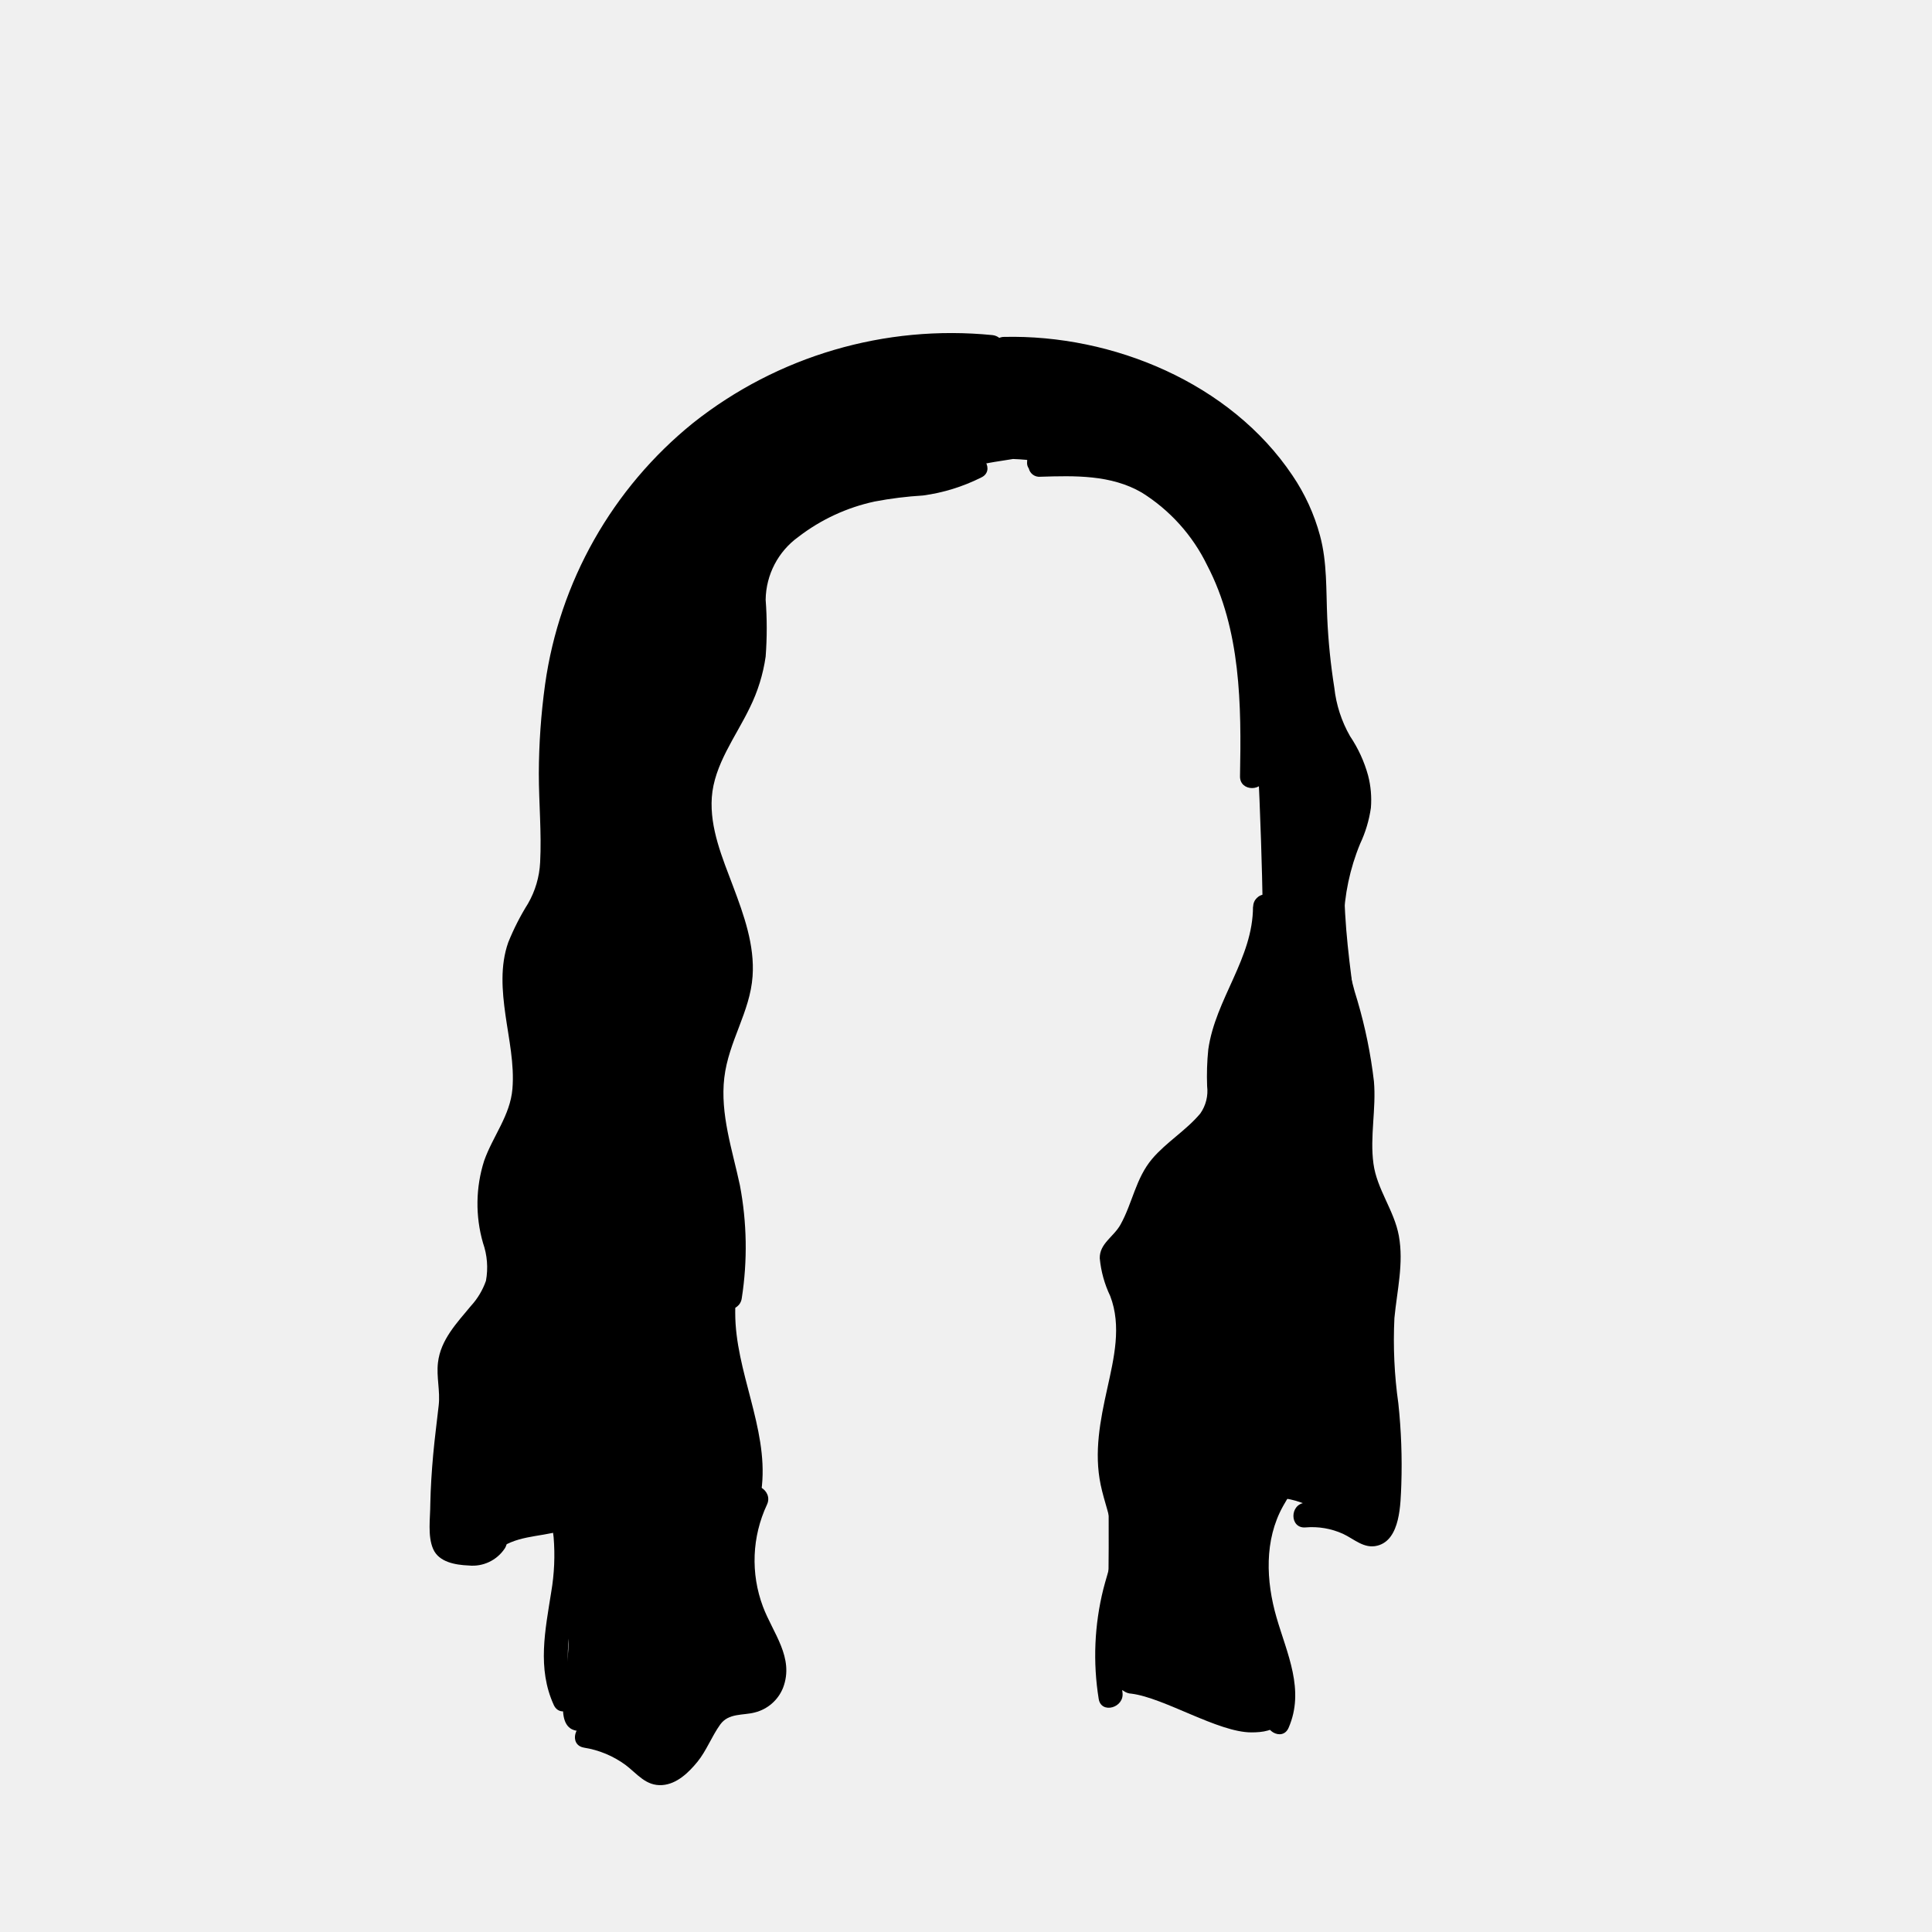
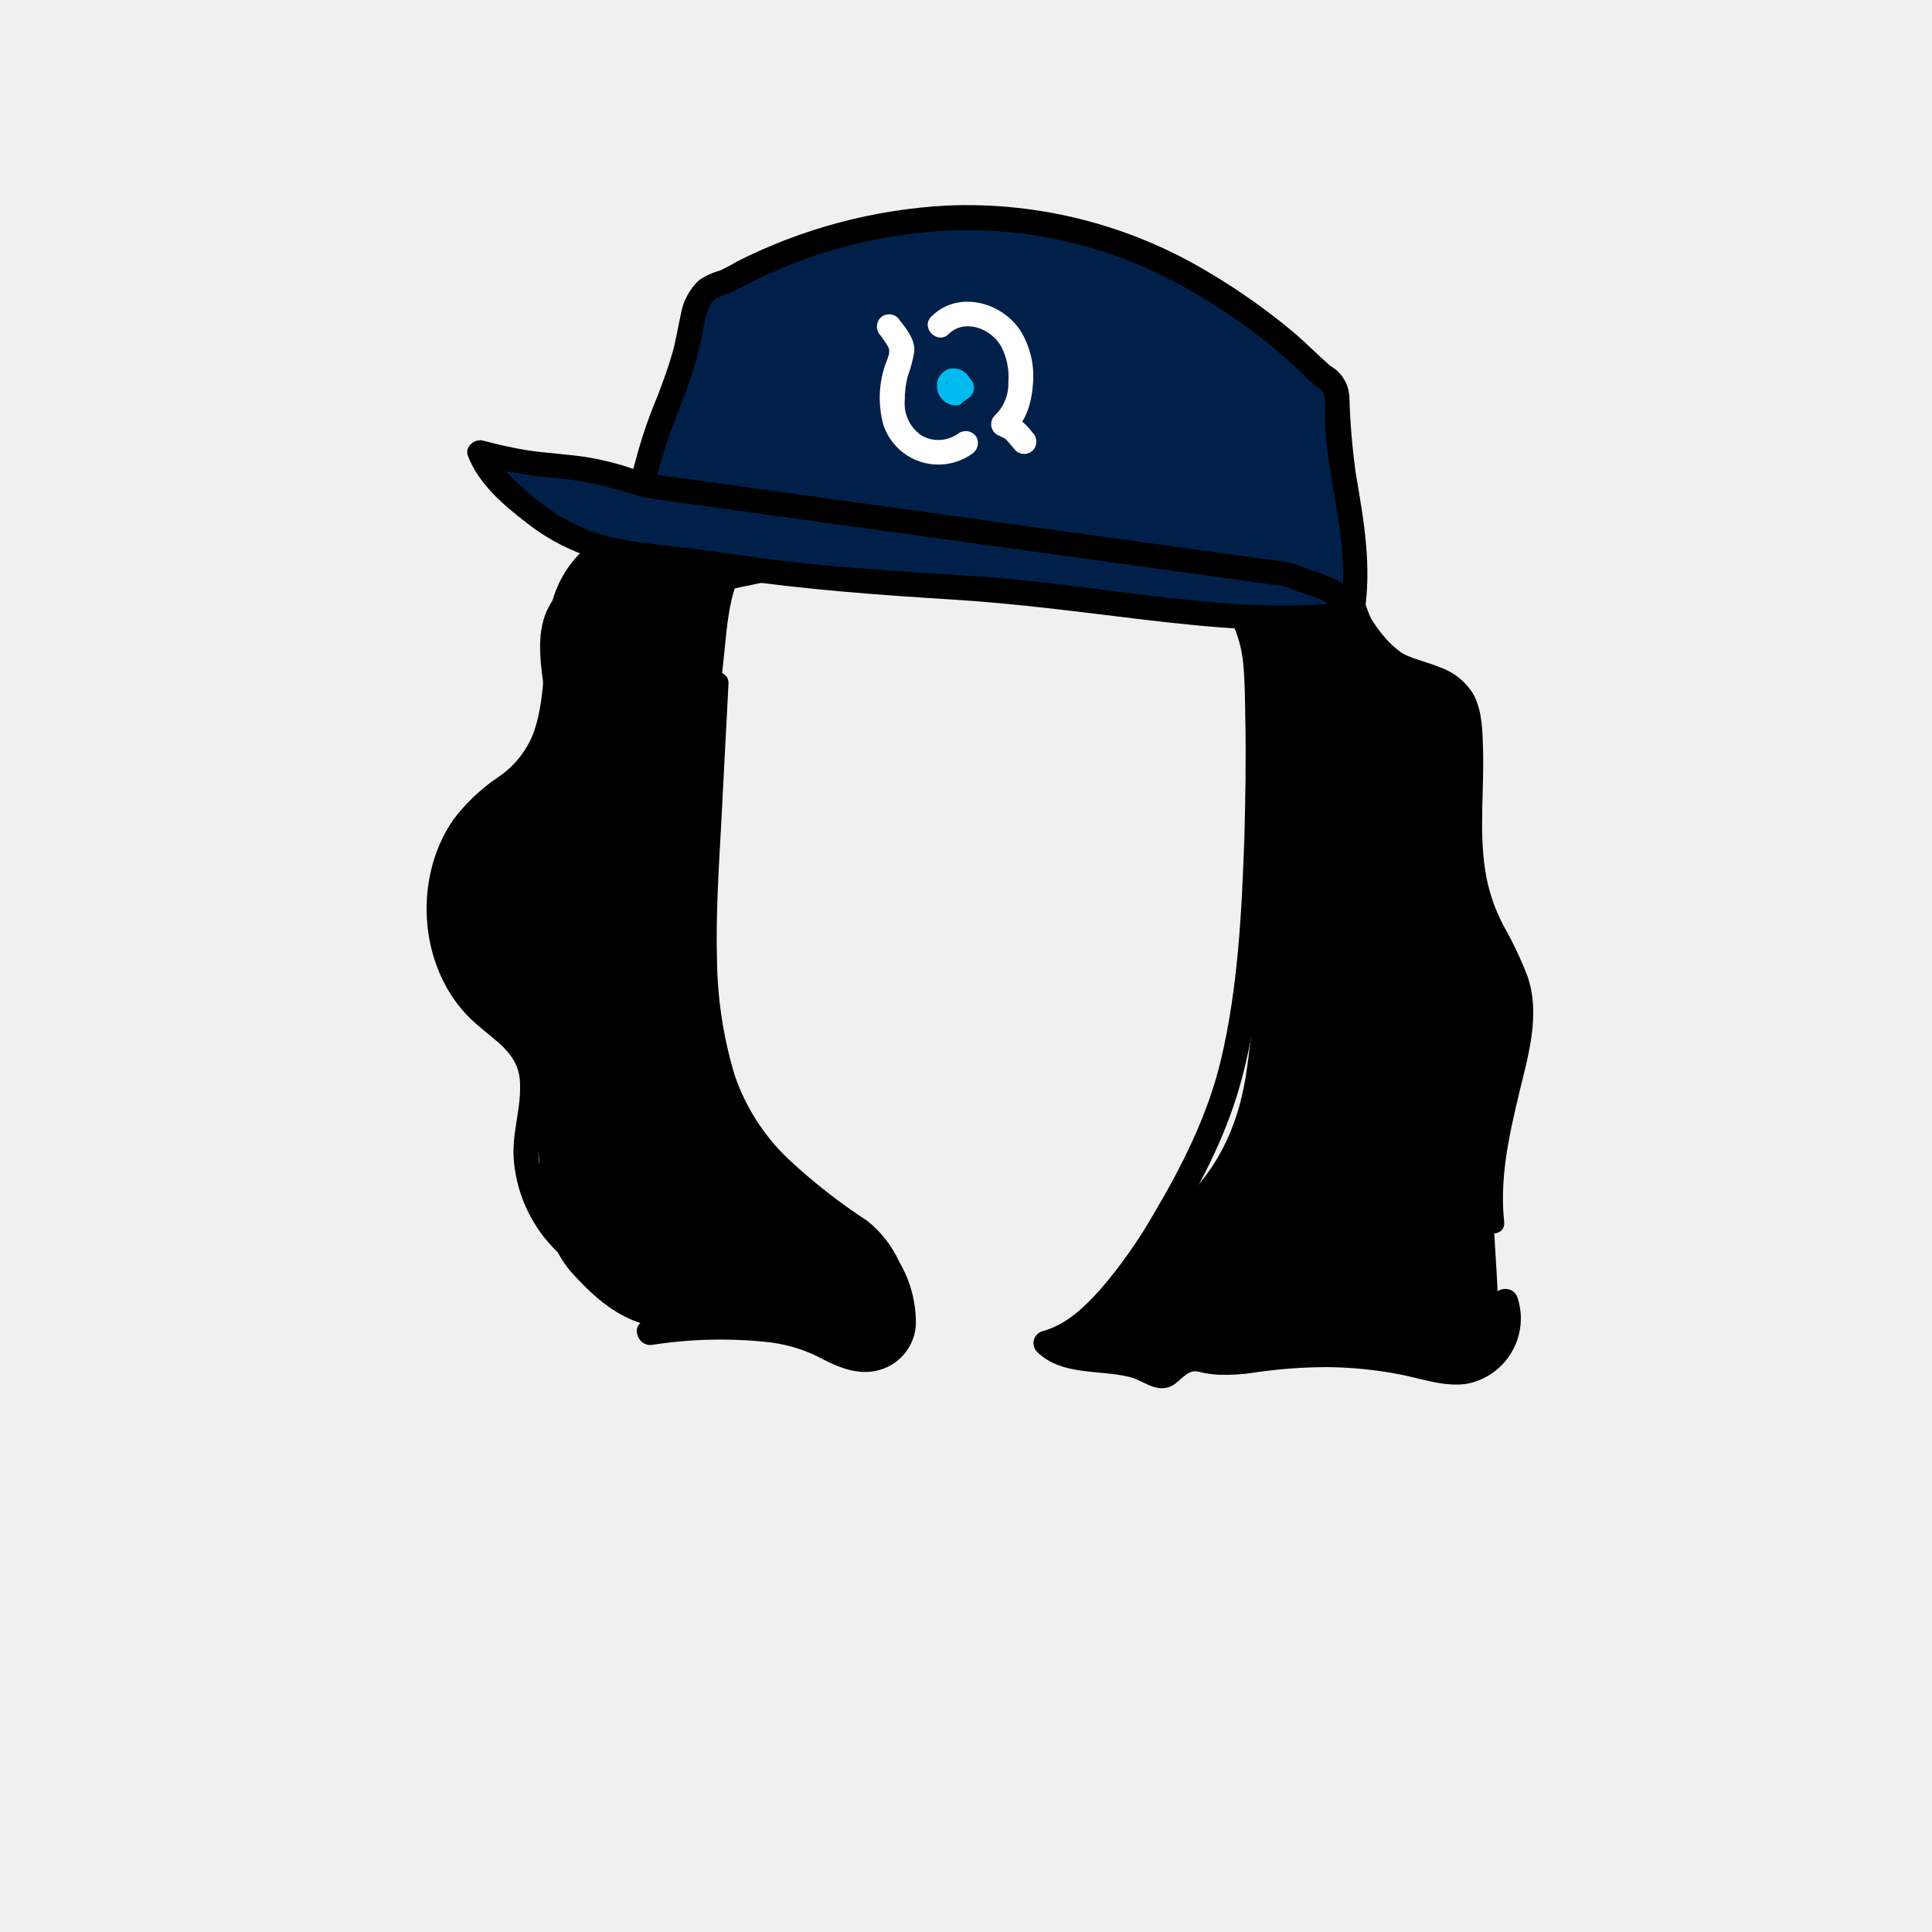
<svg xmlns="http://www.w3.org/2000/svg" viewBox="0 0 235 235">
  <g id="hair-8">
    <g class="c-hair">
-       <path d="M166.24,144.31c-.39-3.4-.85-4.86-.65-8.28.6-10.23-2.56-20.41-2-30.64q-.64-.17-1.29-.27a16.13,16.13,0,0,0,3-7.38c.13-.92-2.56-8.93-3-9.74-1.1-2.12-1.32-5.26-1.85-7.07-2.35-8-.89-15.32-5.33-22.46-3.13-5-8.18-8.71-13.61-11.19a54.34,54.34,0,0,0-6.14-2.36c-1.57-1.7-5.41-2.27-9.1-2.49L124.43,42,122,41.87c.09.14.17.28.25.42-1.07,0-2,0-2.78-.07L118.15,42a47.39,47.39,0,0,0-32,9.92,46.47,46.47,0,0,0-17,28.61c-1.39,8.49-.39,17.38-3.06,25.57-1.18,3.63-3.08,7.07-3.6,10.86-.79,5.65,1.57,11.37.86,17-.59,4.66-3.24,9.07-2.79,13.75.16,1.69,1.53,3.61.63,5.06-10.94,17.58-6,25.1-7.43,31.91a4.07,4.07,0,0,0,6.57,4c2.33-1.93,5.12-1.68,7.9-2.47-.23,14.32,2,6.19.32,20.41-.57,4.88,2.39,3.73,2.78,4S79.17,215,79.58,215c5.72,0,5.68-9.09,11.4-9.09a5.47,5.47,0,0,0,2.24-.31c2-.85,2.27-3.65,1.43-5.64s-2.41-3.61-3.18-5.62c-1.66-4.33.74-9,1.21-13.63.71-7.09-3.25-13.91-3.25-21,0-4.81.25-8.32-.52-13.07-.64-4-1.46-8.8-1.89-12.8-.72-6.58,4-12.8,3.55-19.4-.38-5.54-4.32-10.37-4.73-15.91-.56-7.78,5.88-14.5,6.52-22.26.2-2.41-.17-4.89.5-7.22,1.46-5.14,7.2-7.68,12.36-9.22a131.62,131.62,0,0,1,18-4,27.77,27.77,0,0,1,3.07.28v.12l.39-.08c3.39.4,8,.94,8.16.35a20.59,20.59,0,0,1,7.82,4.22c4.44,3.83,7.23,9.26,8.71,14.9,1.41,5.38,2.1,27.19,2.21,34.2-1.63,4.36-3.49,14.12-5,17.55s1,6.66-1.61,9.31c-3,3-3.43,4-6.71,6.79l-5.43,9.74c1,3,2.4,5.88,2.91,9,.9,5.57-3,8.29-2.91,13.94,0,3.92.06,11.71,0,15.63-.06,4.63-.42,8.21-.09,12.83,0,.41,1.64.81,1.95,1.08a1.71,1.71,0,0,0,.94.32c4,.51,10.54,4.71,14.58,4.71,1.32,0,2.89-.17,3.51-1.32.29-.54-1-5-1.07-5.62-.16-6.58-3.87-13-2.17-19.35,1-3.64,5.35-5.45,5.72-9.19.38-3.92-3.49,10.84-2.53,7,1.74,0,3.34.85,5,1.42s5.93,4.17,7.29,3.1,1.29-27.95,1.49-29.59C169.92,152.72,167.17,152.36,166.24,144.31Z" />
+       <path d="M184.67,118.84c-.92-3-3.14-5.33-4.5-8.12-3.71-7.64-.38-16.91-2.36-25.17a6.52,6.52,0,0,0-1.19-2.7c-1.16-1.4-3.1-1.8-4.73-2.6-8.55-4.23-7.92-19-17-22-1.83-.61-3.85-.62-5.6-1.45-2-1-3.35-2.86-4.92-4.43C139,46.91,130.64,45.51,123,46s-15.16,2.56-22.83,2.93c-3.94.18-8.3.06-11.27,2.64-2.5,2.18-3.3,5.68-5,8.51-2.3,3.77-6.21,6.25-10.14,8.26-2.35,1.2-4.85,2.36-6.4,4.49-3.83,5.28.31,12.73-.88,19.15-.78,4.21-7.77,4.85-10.3,8.3s-2.34,13.36-1.3,17.51c.87,3.51,4.58,4.78,6.65,7.74,3.08,4.39,5,8.41,3.75,13.62l.27,1.56c.25,5,.67,10.38,4,14.09,4.06,4.54,8,7.23,14.1,6.74s8.43-1.81,13.85,1a76.37,76.37,0,0,0,9.19,3.76c1.89.53,2.08-7,3.22-10-3-1.55-1.7-2.53-4.73-4.75-6.1-4.46-12.19-9.73-15-15.68-3-6.22-3.88-10.53-4.42-17.67-1.15-15,1-25.22,2.48-40.18,1.15-11.92,3.34-9.48,13.6-11.65,12.07-2.55,17.52-1.7,25.46-.35s7.53-2.36,12.59,1.07c4.33,2.93,10.7,5,11.68,11.08.78,4.75,1,2.49,1.47,9.45,1.23,16.41.79,25.83-1.33,42.1-.89,6.82-3.4,12.28-8,16.57L136.48,156c-1.46,1-6.89,5.84-9.27,7.34,8.07,3.73,19,2.77,26.4,2.58,4.35-.11,8.66-1.1,13-.91,4.5.2,9,1.66,13.43,1.09a2.62,2.62,0,0,0,1.44-.51,2.79,2.79,0,0,0,.68-2c.54-9.77-1.92-19.73.31-29.26C183.67,129.18,186.24,123.9,184.67,118.84Z" />
    </g>
-     <path id="stroke" d="M67.51,139.11c-1,4.58-2.07,9.3-1.59,14,.46,4.46,2.17,8.76,1.78,13.29-.2,2.32-.83,4.58-1.19,6.87a25,25,0,0,0-.17,6.91c.26,2.27.73,4.51,1,6.79a26.64,26.64,0,0,1-.29,6.67c-.73,4.64-1.73,9.29.31,13.75.81,1.75,3.39.23,2.59-1.51-1.7-3.73-.53-8,.06-11.88a28.89,28.89,0,0,0,.4-6.09c-.13-2.26-.56-4.49-.89-6.73a23.59,23.59,0,0,1-.14-6.66c.29-2.13.85-4.22,1.16-6.36.64-4.41-.38-8.44-1.21-12.74-1-5.28,0-10.37,1.12-15.53.42-1.88-2.47-2.69-2.89-.8Z" />
-     <path id="stroke-2" data-name="stroke" d="M158.59,139.41c.67,4.75-.42,9.52-1.34,14.15s-1.62,9.34-1,14.14a29.93,29.93,0,0,1,.47,7.13c-.27,2.36-1.62,4.17-2.82,6.13a19.12,19.12,0,0,0-2.32,12.85,43.11,43.11,0,0,0,1.93,7.21c.79,2.38,1.71,5.18.64,7.63-.77,1.75,1.82,3.28,2.59,1.51,2-4.6-.19-9-1.47-13.42s-1.51-9.42.8-13.55c1.15-2.07,2.65-3.91,3.29-6.24a18.71,18.71,0,0,0,.15-7.23,42.28,42.28,0,0,1-.5-7.37,53.43,53.43,0,0,1,1-7.33c1.07-5.44,2.25-10.84,1.47-16.41-.26-1.9-3.15-1.09-2.89.8Z" />
-     <path id="stroke-3" data-name="stroke" d="M152.41,110.27c0,6.33-4.57,11.23-5.44,17.38a31.75,31.75,0,0,0-.14,4.47,4.76,4.76,0,0,1-.83,3.32c-1.73,2.07-4.13,3.48-5.86,5.52-2,2.37-2.38,5.36-3.85,8-.82,1.48-2.56,2.3-2.52,4.1a13.6,13.6,0,0,0,1.27,4.58c1.41,3.67.45,7.58-.36,11.27-.86,3.87-1.62,7.75-.8,11.69.43,2.07,1.25,4.07,1.48,6.18.26,2.27-.6,4.33-1.15,6.49a33.29,33.29,0,0,0-.57,13.37c.29,1.9,3.18,1.09,2.89-.8a33.07,33.07,0,0,1,1.27-14.22,13.72,13.72,0,0,0,.32-6.52c-.44-2.24-1.34-4.38-1.56-6.66-.46-4.69,1.36-9.27,2-13.86a16.38,16.38,0,0,0-.18-6.47c-.52-1.93-1.66-3.6-1.58-5.66l-.44,1.06a11.27,11.27,0,0,0,3.07-4.1c.64-1.43,1-3,1.68-4.37,1.28-2.8,4.11-4.43,6.21-6.58a8,8,0,0,0,2.22-3.26,16.43,16.43,0,0,0,.28-4.8c-.06-3.33,1.11-6.34,2.54-9.3,1.68-3.48,3.07-6.88,3.07-10.81a1.5,1.5,0,0,0-3,0Z" />
-     <path id="stroke-4" data-name="stroke" d="M117.82,55.52a19.41,19.41,0,0,1-6.76,1.87,34.67,34.67,0,0,0-5.17.67A27.81,27.81,0,0,0,97,61.65a15.09,15.09,0,0,0-6.14,6.89c-1.62,4,0,8.38-1,12.54s-3.79,7.55-5.31,11.49-1.11,7.73.08,11.55,2.9,7.19,3.64,11a12.93,12.93,0,0,1-.17,5.87c-.58,2.17-1.55,4.19-2.24,6.32-1.57,4.88-.64,9.76.51,14.62a43.94,43.94,0,0,1,1.38,7.73,45.3,45.3,0,0,1-.52,8.22c-.23,1.91,2.77,1.89,3,0A40.34,40.34,0,0,0,90,144.18c-.91-4.28-2.42-8.66-1.9-13.09s3.14-8,3.44-12.34c.27-3.78-1.06-7.46-2.37-10.94S86.33,100.75,86.58,97c.28-4,2.93-7.4,4.62-10.92a20.57,20.57,0,0,0,1.93-6.21,45.68,45.68,0,0,0,0-6.92,9.58,9.58,0,0,1,4-7.66A23.19,23.19,0,0,1,106.4,61a46.37,46.37,0,0,1,5.87-.73,22.45,22.45,0,0,0,7.06-2.18c1.76-.79.24-3.38-1.51-2.59Z" />
-     <path id="stroke-5" data-name="stroke" d="M71,212.57a11.62,11.62,0,0,1,5.1,2.12c1.41,1.07,2.46,2.57,4.44,2.44,1.79-.12,3.23-1.53,4.3-2.84s1.73-3.08,2.76-4.52,2.81-1.09,4.23-1.48a5,5,0,0,0,3.42-3c1.39-3.66-1.24-6.64-2.45-9.87a16,16,0,0,1,.49-12.4c.82-1.73-1.76-3.26-2.59-1.51a19.27,19.27,0,0,0-1.35,12.92A35,35,0,0,0,92,200.5c.67,1.45,1.36,4-.59,4.79s-3.85.37-5.44,1.85-2,3.6-3.35,5.19c-.49.59-1.47,1.91-2.37,1.82s-1.82-1.47-2.44-1.94a14.21,14.21,0,0,0-6-2.54c-1.88-.32-2.7,2.57-.79,2.9Z" />
-     <path id="stroke-6" data-name="stroke" d="M170.09,170.72a54.89,54.89,0,0,1-.48-10.4c.32-3.35,1.15-6.65.54-10-.56-3.09-2.67-5.65-3.09-8.78-.45-3.31.35-6.67.06-10a58.74,58.74,0,0,0-2-9.8,35.67,35.67,0,0,1-1.68-9.65,26.55,26.55,0,0,1,2-9.46,15.3,15.3,0,0,0,1.31-4.37,11.85,11.85,0,0,0-.34-3.93,16.28,16.28,0,0,0-2.2-4.79,15.19,15.19,0,0,1-1.91-5.89,75.76,75.76,0,0,1-.86-8.5c-.15-3.36,0-6.75-.88-10a24.26,24.26,0,0,0-3.36-7.33c-7.54-11.23-21.84-17.15-35.08-16.84a1.41,1.41,0,0,0-.57.12,1.6,1.6,0,0,0-.84-.34A50.54,50.54,0,0,0,84.3,51.45a49.76,49.76,0,0,0-18,31.81,81.37,81.37,0,0,0-.76,10.81c0,3.6.35,7.24.16,10.83a11.17,11.17,0,0,1-1.47,5,30.07,30.07,0,0,0-2.41,4.73c-1,2.84-.75,5.89-.34,8.81s1.1,6,.85,9c-.27,3.25-2.38,5.75-3.44,8.75a17.22,17.22,0,0,0-.14,10,9,9,0,0,1,.36,4.6,8.83,8.83,0,0,1-1.84,3.07c-1.71,2.07-3.68,4.1-4,6.9-.2,1.74.29,3.43.09,5.19-.22,2-.49,4-.67,6s-.31,4-.35,6c0,1.69-.35,3.88.35,5.47s2.68,1.93,4.32,2a4.7,4.7,0,0,0,4.38-2.06c1.06-1.62-1.53-3.13-2.59-1.52-.51.8-3.12.9-3.44,0a7.7,7.7,0,0,1,0-2.25c0-1,0-1.92.05-2.87.14-3.46.54-6.89.94-10.32a19.84,19.84,0,0,0-.06-4.22A5,5,0,0,1,57,164c1.15-1.93,2.92-3.42,4.08-5.35,1.45-2.43,1.36-5,.73-7.67-.76-3.25-1.13-6.25.14-9.45,1.14-2.87,2.92-5.22,3.31-8.37a30.18,30.18,0,0,0-.55-8.37c-.42-2.7-.93-5.57-.31-8.28.71-3.08,3.08-5.43,3.86-8.49s.4-6.47.33-9.67a104.13,104.13,0,0,1,.21-10.45c.92-12,5.71-23.23,14.5-31.62A47.44,47.44,0,0,1,120,43.66a15.12,15.12,0,0,1,4.93,12.56,1.16,1.16,0,0,0,.21.77,1.31,1.31,0,0,0,1.39,1c4.2-.13,8.6-.26,12.36,1.93a21.5,21.5,0,0,1,7.94,8.83c4.11,7.87,4.17,17,4,25.66-.05,1.93,2.95,1.93,3,0,.17-7.56.12-15.35-2.4-22.57C149.19,65.6,145,59.26,138.7,56.52c-3.39-1.47-7.08-1.6-10.73-1.53a18,18,0,0,0-3.65-11.05c10.63.31,21.39,4.76,28.41,12.86A23.86,23.86,0,0,1,157,63.7a26,26,0,0,1,1.41,8.79c.07,2.86.3,5.68.6,8.52a31.62,31.62,0,0,0,1.45,7.55,27.36,27.36,0,0,0,2,3.71,9.93,9.93,0,0,1,1.33,6.15,18.64,18.64,0,0,1-1.34,3.82A30.65,30.65,0,0,0,161,107a26.4,26.4,0,0,0-.28,9c.92,6.22,3.67,12,3.48,18.45-.09,3.14-.62,6.32.31,9.4.86,2.87,2.72,5.31,2.86,8.4.17,3.54-.92,7-.87,10.55s.6,7.32.87,11c.24,3.4.59,7.31-.35,10.63-.25.88-.3.58-1,.17a13.43,13.43,0,0,0-2.25-1.11,12,12,0,0,0-5-.7c-1.92.13-1.93,3.13,0,3a9.16,9.16,0,0,1,4.59.78c1.35.63,2.56,1.85,4.17,1.44,2.84-.71,2.82-5.16,2.92-7.43A71,71,0,0,0,170.09,170.72Z" />
+     <path id="stroke" d="M109.73,45.93c-4.46,3.22-10.46.43-15.45.71a10.91,10.91,0,0,0-6.56,2.27c-2.06,1.72-2.7,4.26-3.33,6.74a8.8,8.8,0,0,1-3.77,5.71c-1.93,1.26-4.1,2.1-6.14,3.18A13.33,13.33,0,0,0,66.81,75C66,79.54,66.47,84.39,65,88.86a11.39,11.39,0,0,1-4.41,5.67,23,23,0,0,0-5.48,5.21C50,107.18,51,118.54,57.9,124.53c2.25,2,5.07,3.55,5.33,6.83s-1,6.39-.74,9.64a17.49,17.49,0,0,0,9,14c1.69.92,3.21-1.66,1.51-2.59a14.43,14.43,0,0,1-7.5-11.81c-.13-2.84.76-5.59.78-8.42a9.42,9.42,0,0,0-3-7.1c-1.71-1.65-3.77-2.88-5.24-4.79a15.27,15.27,0,0,1-2.67-5.71A16.91,16.91,0,0,1,57,102.34C59.51,98,64.67,96.39,67,92c2.07-4,2-8.69,2.37-13.08S70.65,70.4,74.56,68c3.67-2.3,8.24-3.37,10.88-7.06,1.71-2.39,1.67-5.37,2.9-7.94s3.75-3.24,6.29-3.33c5.54-.19,11.63,2.5,16.61-1.1,1.55-1.12.06-3.73-1.51-2.59Z" />
+     <path id="stroke-2" data-name="stroke" d="M85.56,83.1c-.5,9.6-1.23,19.22-1.41,28.84-.16,8.53.32,18.19,5.08,25.58a37.24,37.24,0,0,0,8,8.63c1.54,1.26,3.14,2.44,4.78,3.56.6.41,1.61,1,2,1.32,0,0,.52.51.7.73a16.65,16.65,0,0,1,3.2,6c.54,1.77,1,4.31-.78,5.52s-4.21.14-6-.79a20.63,20.63,0,0,0-6.93-2.15,57.05,57.05,0,0,0-15.66.34c-1.9.29-1.09,3.18.8,2.9a54.05,54.05,0,0,1,14.43-.29,18.49,18.49,0,0,1,6.42,2.09c1.95,1,4.1,1.83,6.32,1.37a6.07,6.07,0,0,0,4.89-5.59,14.52,14.52,0,0,0-2-7.64,13.7,13.7,0,0,0-3.88-5,70.35,70.35,0,0,1-9.68-7.59,25.31,25.31,0,0,1-6.49-10.19,50.78,50.78,0,0,1-2.14-14.08c-.15-5.47.22-10.93.51-16.39l.89-17.08c.1-1.93-2.9-1.92-3,0Z" />
+     <path id="stroke-3" data-name="stroke" d="M127.21,47.64A32.16,32.16,0,0,1,139.51,52a35.72,35.72,0,0,1,5.13,3.84,13.71,13.71,0,0,0,5.28,3.33c2,.55,4,.49,5.87,1.59a11.69,11.69,0,0,1,3.8,3.83c2.11,3.26,2.65,7,4,10.58a11.69,11.69,0,0,0,7.12,7.58,22,22,0,0,1,4.73,1.89c1.73,1.17,1.82,3.28,1.93,5.19.28,4.72-.26,9.45.11,14.16a25.87,25.87,0,0,0,1.3,6.65,47.44,47.44,0,0,0,2.77,5.8,14.13,14.13,0,0,1,2,7.38,45.22,45.22,0,0,1-1.59,8.22c-1.31,5.42-2.57,11-2,16.57.2,1.9,3.2,1.92,3,0-.57-5.28.58-10.43,1.8-15.54,1.12-4.68,2.68-9.68,1-14.43a46.66,46.66,0,0,0-2.91-6.1,21.42,21.42,0,0,1-2.21-6.75c-.73-4.83-.11-9.76-.25-14.61-.06-2.21-.09-4.68-1.14-6.68a7.72,7.72,0,0,0-4.07-3.32c-1.59-.66-3.32-1-4.85-1.82a7.91,7.91,0,0,1-3.52-4c-1.58-3.58-2-7.51-3.88-11s-4.73-6.41-8.56-7.39c-1.34-.34-2.76-.33-4.07-.79a9.62,9.62,0,0,1-3-1.9,47.57,47.57,0,0,0-5.79-4.51,35.78,35.78,0,0,0-14.35-5.1c-.81-.11-1.5.77-1.5,1.5a1.53,1.53,0,0,0,1.5,1.5Z" />
+     <path id="stroke-4" data-name="stroke" d="M83.82,75.37c1.51-3.49,5.74-3.77,9-4.52,3.77-.87,7.29-2.58,11-3.5a13.87,13.87,0,0,1,5.55-.4,27.16,27.16,0,0,0,3.49.5c2.62.12,5.58-.25,5.33-3.55-.27-3.74-2.6-6.89-2.88-10.61-.14-1.91-3.14-1.92-3,0,.25,3.27,1.87,5.92,2.63,9a11.08,11.08,0,0,1,.21,1.15,4.21,4.21,0,0,0,.06.63s.24.68.18.24c0-.21.22-.06-.11,0s-.48.09-.71.12a12.76,12.76,0,0,1-3.15-.11,20.48,20.48,0,0,0-4.62-.48,23.26,23.26,0,0,0-5.47,1.08c-3.6,1.1-7,2.55-10.73,3.32s-7.78,1.87-9.41,5.61c-.76,1.75,1.83,3.28,2.6,1.51Z" />
+     <path id="stroke-5" data-name="stroke" d="M184.57,157.79c-.67-1.79-3.57-1-2.89.8a5,5,0,0,1-.63,4.75,4.94,4.94,0,0,1-4.91,2c-2.58-.29-5.1-1.15-7.67-1.52a55.1,55.1,0,0,0-7.8-.57,57.7,57.7,0,0,0-7.76.62,32,32,0,0,1-3.52.34c-1.31,0-2.49-.34-3.77-.42a5,5,0,0,0-3.64,1.51c-.2.17-.67.55-.69.55-.54,0-1.4-.71-1.95-.92a22,22,0,0,0-5.76-1,21.16,21.16,0,0,1-2.9-.43c4.48-2.51,7.85-7.45,10.47-11.51,3.79-5.87,7.36-12.35,9.39-19,2.74-9.08,3.27-18.86,3.71-28.27q.36-7.57.26-15.16c0-2.89,0-5.82-.27-8.7A19.81,19.81,0,0,0,153,75.45a9.68,9.68,0,0,1,2.79,3.33c.85,1.73,3.44.21,2.59-1.51-1.93-3.93-5.84-5.82-9.74-7.56a9.94,9.94,0,0,0-3.08-1.39c-.5-.24-1-.48-1.47-.74a31.18,31.18,0,0,0-10.19-3.69,68.67,68.67,0,0,0-11-.54,1.5,1.5,0,0,0,0,3,64.65,64.65,0,0,1,10.22.43,28.83,28.83,0,0,1,9.46,3.39c.41.22.84.43,1.27.63a1.34,1.34,0,0,0,.65.33l.21.06,2,.89c2.84,1.8,4.18,5.39,4.5,8.52.24,2.39.22,4.82.27,7.22.09,4.72,0,9.45-.12,14.16-.33,9-.77,18.18-2.85,26.93-1.59,6.71-4.71,12.88-8.21,18.79a58.15,58.15,0,0,1-6.34,9c-1.94,2.19-4.25,4.46-7.16,5.22a1.51,1.51,0,0,0-.66,2.51c3,2.94,7.47,2.13,11.25,3.06,1.61.4,3,1.78,4.73,1.25,1.16-.34,1.84-1.68,3-1.93a2.84,2.84,0,0,1,1.15.16,14.83,14.83,0,0,0,2,.25,22.93,22.93,0,0,0,4.38-.28,61.3,61.3,0,0,1,8.77-.65,48.86,48.86,0,0,1,8.87.89c2.66.52,5.35,1.53,8.08,1.15A8.1,8.1,0,0,0,184.57,157.79Z" />
+     <g class="accessory-1">
+       <path d="M76.75,60.38c6.32-3.71,13.33-4.78,20.09-4.53s13.37,1.76,20,3c12.19,2.26,24.71,3.63,36,9.3,3.53,1.78,8.85,3.28,11.12,7C165.6,65.61,162,59.61,162.05,50a5.57,5.57,0,0,0-.22-1.93c-.32-.84-.89-4-1.55-4.44a275.29,275.29,0,0,0-26.54-14.77,31.37,31.37,0,0,0-6.91-1.66c-1.73-.22-5-.84-6.83-.67-18.31,1.65-19.68,2.67-32.24,8.45a7.88,7.88,0,0,0-2.53,1.18c-1.12,1.09-1.49,3-1.78,4.64-1.1,6.46-6.09,12.78-7.19,19.23" fill="#00204a" />
+       <path d="M163.92,75.18c-13.84,2-31.9-2.16-45.86-3-10.27-.62-20.56-1.3-30.73-2.85-12.52-1.92-17.28-.58-26.4-9.37a11.63,11.63,0,0,1-3.11-4.33c9.43,2.56,10.61.61,19.79,4L102.12,45l62.17,27.19Z" fill="#00204a" />
+       <path d="M125.63,52.67a7.55,7.55,0,0,0-2.82-2.38l.31,2.36c1.79-1.41,2.38-3.85,2.53-6a10.61,10.61,0,0,0-1.5-6.39c-2.29-3.54-7.64-5-10.86-1.76-1.38,1.36.74,3.48,2.12,2.12,1.89-1.87,5.11-.71,6.37,1.52a8,8,0,0,1,.87,4.4,5.29,5.29,0,0,1-1.65,4,1.5,1.5,0,0,0,.3,2.35c.25.12.51.23.75.36l.31.19c-.16-.1-.12-.11,0,0,.4.43.77.89,1.15,1.34a1.51,1.51,0,0,0,2.12,0,1.53,1.53,0,0,0,0-2.12Z" fill="#fff" />
+       <path d="M116.73,52.6a4.11,4.11,0,0,1-4.59.4,4.67,4.67,0,0,1-2.09-4.29,11.66,11.66,0,0,1,.36-2.94,16,16,0,0,0,.8-3c.11-1.59-1.1-2.94-2-4.11a1.52,1.52,0,0,0-2.12,0,1.54,1.54,0,0,0,0,2.13s.15.2,0,0l.24.32c.23.32.45.64.66,1,.47.76-.16,1.7-.39,2.49a12.39,12.39,0,0,0-.14,7.11,7.05,7.05,0,0,0,10.76,3.5,1.55,1.55,0,0,0,.54-2.06,1.5,1.5,0,0,0-2-.53Z" fill="#fff" />
+       <path d="M116.28,45.82l-.86.64.76-.2h0l.4.06a.76.76,0,0,1-.2-.06l.36.15-.21-.12.31.24a1.07,1.07,0,0,1-.18-.19l.23.31a1.71,1.71,0,0,1-.13-.23l.15.36a1.37,1.37,0,0,1-.07-.24l.06.4a.74.74,0,0,1,0-.21l-.06.4a1.09,1.09,0,0,1,.05-.17l-.15.36a.83.83,0,0,1,.07-.13l-.23.31a.52.52,0,0,1,.1-.11l-.31.24a.53.53,0,0,1,.1-.06l-.36.15.12,0-.4,0H116l-.4,0a.49.49,0,0,1,.16,0l-.36-.15a.56.56,0,0,1,.2.11l-.31-.24a1.21,1.21,0,0,1,.16.16l-.24-.31a1.1,1.1,0,0,1,.09.14l-.15-.35,0,.12-.05-.4v.1l.05-.4a.17.17,0,0,1,0,.1l.15-.36a.41.41,0,0,1,0,.09l.24-.31,0,0a1,1,0,0,0-.31.48,1.15,1.15,0,0,0-.13.58,1.17,1.17,0,0,0,.13.58,1.14,1.14,0,0,0,.31.48,1.52,1.52,0,0,0,1.06.44l.4-.06a1.57,1.57,0,0,0,.66-.38l0,0a4.08,4.08,0,0,0,.25-.33l0,0v0a2.54,2.54,0,0,0,.16-.38,1.52,1.52,0,0,0,.08-.56,3.18,3.18,0,0,0-.06-.43.06.06,0,0,0,0,0,1.93,1.93,0,0,0-.18-.44l0-.09c-.09-.13-.19-.25-.29-.37a2,2,0,0,0-.45-.37.78.78,0,0,0-.18-.11,3.83,3.83,0,0,0-.43-.17,2.78,2.78,0,0,0-.49-.08h-.15a3.32,3.32,0,0,0-.44.06,1.6,1.6,0,0,0-.52.22,2.35,2.35,0,0,0-.68.69,1.75,1.75,0,0,0-.24.54,2.15,2.15,0,0,0-.07.62c0,.16,0,.33.06.49l0,.12c0,.09.08.19.11.28s.08.2.13.29a.86.86,0,0,1,.07.1,3.57,3.57,0,0,0,.3.38l.09.09a4,4,0,0,0,.39.3l.12.07a3.85,3.85,0,0,0,.47.19,1.65,1.65,0,0,0,.32.06l.22,0a1.29,1.29,0,0,0,.58-.13A.48.48,0,0,0,117,49L117,49l.75-.56a1,1,0,0,0,.42-.39,1.14,1.14,0,0,0,.27-.51,1.19,1.19,0,0,0,0-.59,1.12,1.12,0,0,0-.18-.56l-.24-.31a1.45,1.45,0,0,0-.66-.38l-.4-.06a1.51,1.51,0,0,0-.75.21Z" fill="#00bbf0" />
+       <path d="M79.6,59.4c1.09-6.11,4.27-11.58,5.6-17.63.27-1.22.4-2.47.78-3.67a3.68,3.68,0,0,1,.76-1.5,4.51,4.51,0,0,1,2-.92A11.44,11.44,0,0,0,90.06,35a59.21,59.21,0,0,1,21.18-6.61A53.42,53.42,0,0,1,142.31,34a69.1,69.1,0,0,1,16.48,11.8A12,12,0,0,0,160,46.9c.65.49,1.05.67,1.15,1.56s0,1.74,0,2.6c.06,1.54.22,3.07.43,4.6.84,6.22,2.51,12.21,1.46,18.54l2.74-.36a9.05,9.05,0,0,0-3-3.2,17.55,17.55,0,0,0-3.39-1.29,17.18,17.18,0,0,0-2.54-.92c-1.67-.29-3.36-.47-5-.7l-21.68-3-27.19-3.78L82.54,58.11c-1.29-.18-2.64-.25-3.91-.54-.74-.17-1.46-.5-2.19-.73a33.35,33.35,0,0,0-4.63-1.16c-2.54-.44-5.12-.52-7.67-.91a52.12,52.12,0,0,1-5.38-1.18c-1-.27-2.27.74-1.85,1.85,1.32,3.44,4.33,6,7.18,8.18a24.87,24.87,0,0,0,7.15,3.94,37.18,37.18,0,0,0,7.45,1.52c3.34.42,6.67.8,10,1.29,9,1.32,18.13,2,27.23,2.56,7.75.48,15.4,1.51,23.1,2.43,8.56,1,17.27,1.89,25.85.68,1.9-.26,1.09-3.15-.8-2.89-7.21,1-14.63.37-21.84-.42-7.37-.81-14.71-2-22.1-2.53-8.58-.64-17.15-1-25.7-2.07C90.61,67.67,86.81,67,83,66.59c-2.6-.31-5.21-.55-7.78-1.07a21.86,21.86,0,0,1-7.4-2.92,30.25,30.25,0,0,1-4-3.07c-1.55-1.39-3.27-2.89-4-4.89L58,56.49a56,56,0,0,0,9.35,1.64,38.74,38.74,0,0,1,8.14,1.54,26.84,26.84,0,0,0,4.67,1.11l18.37,2.55L125.11,67l23.16,3.21,6.63.92a13.29,13.29,0,0,1,1.41.2,3.4,3.4,0,0,1,.6.24c1.18.52,2.42.81,3.61,1.28a5.62,5.62,0,0,1,2.65,2.47c.62,1,2.51,1,2.74-.35,1-6,0-11.54-1-17.4a84.91,84.91,0,0,1-.77-9.14,4.63,4.63,0,0,0-1.49-3.33c-.39-.35-.67-.46-1-.74-1.51-1.32-2.9-2.77-4.45-4.06a77.56,77.56,0,0,0-10.12-7.14A57,57,0,0,0,115.22,25,64.1,64.1,0,0,0,89.6,31.83a22.28,22.28,0,0,1-2,1.07,8.61,8.61,0,0,0-2.57,1.18,7.33,7.33,0,0,0-2.21,4.13c-.37,1.63-.61,3.27-1.08,4.89s-1.11,3.36-1.73,5a58.75,58.75,0,0,0-3.32,10.5c-.34,1.88,2.55,2.69,2.89.79Z" />
+     </g>
  </g>
</svg>
